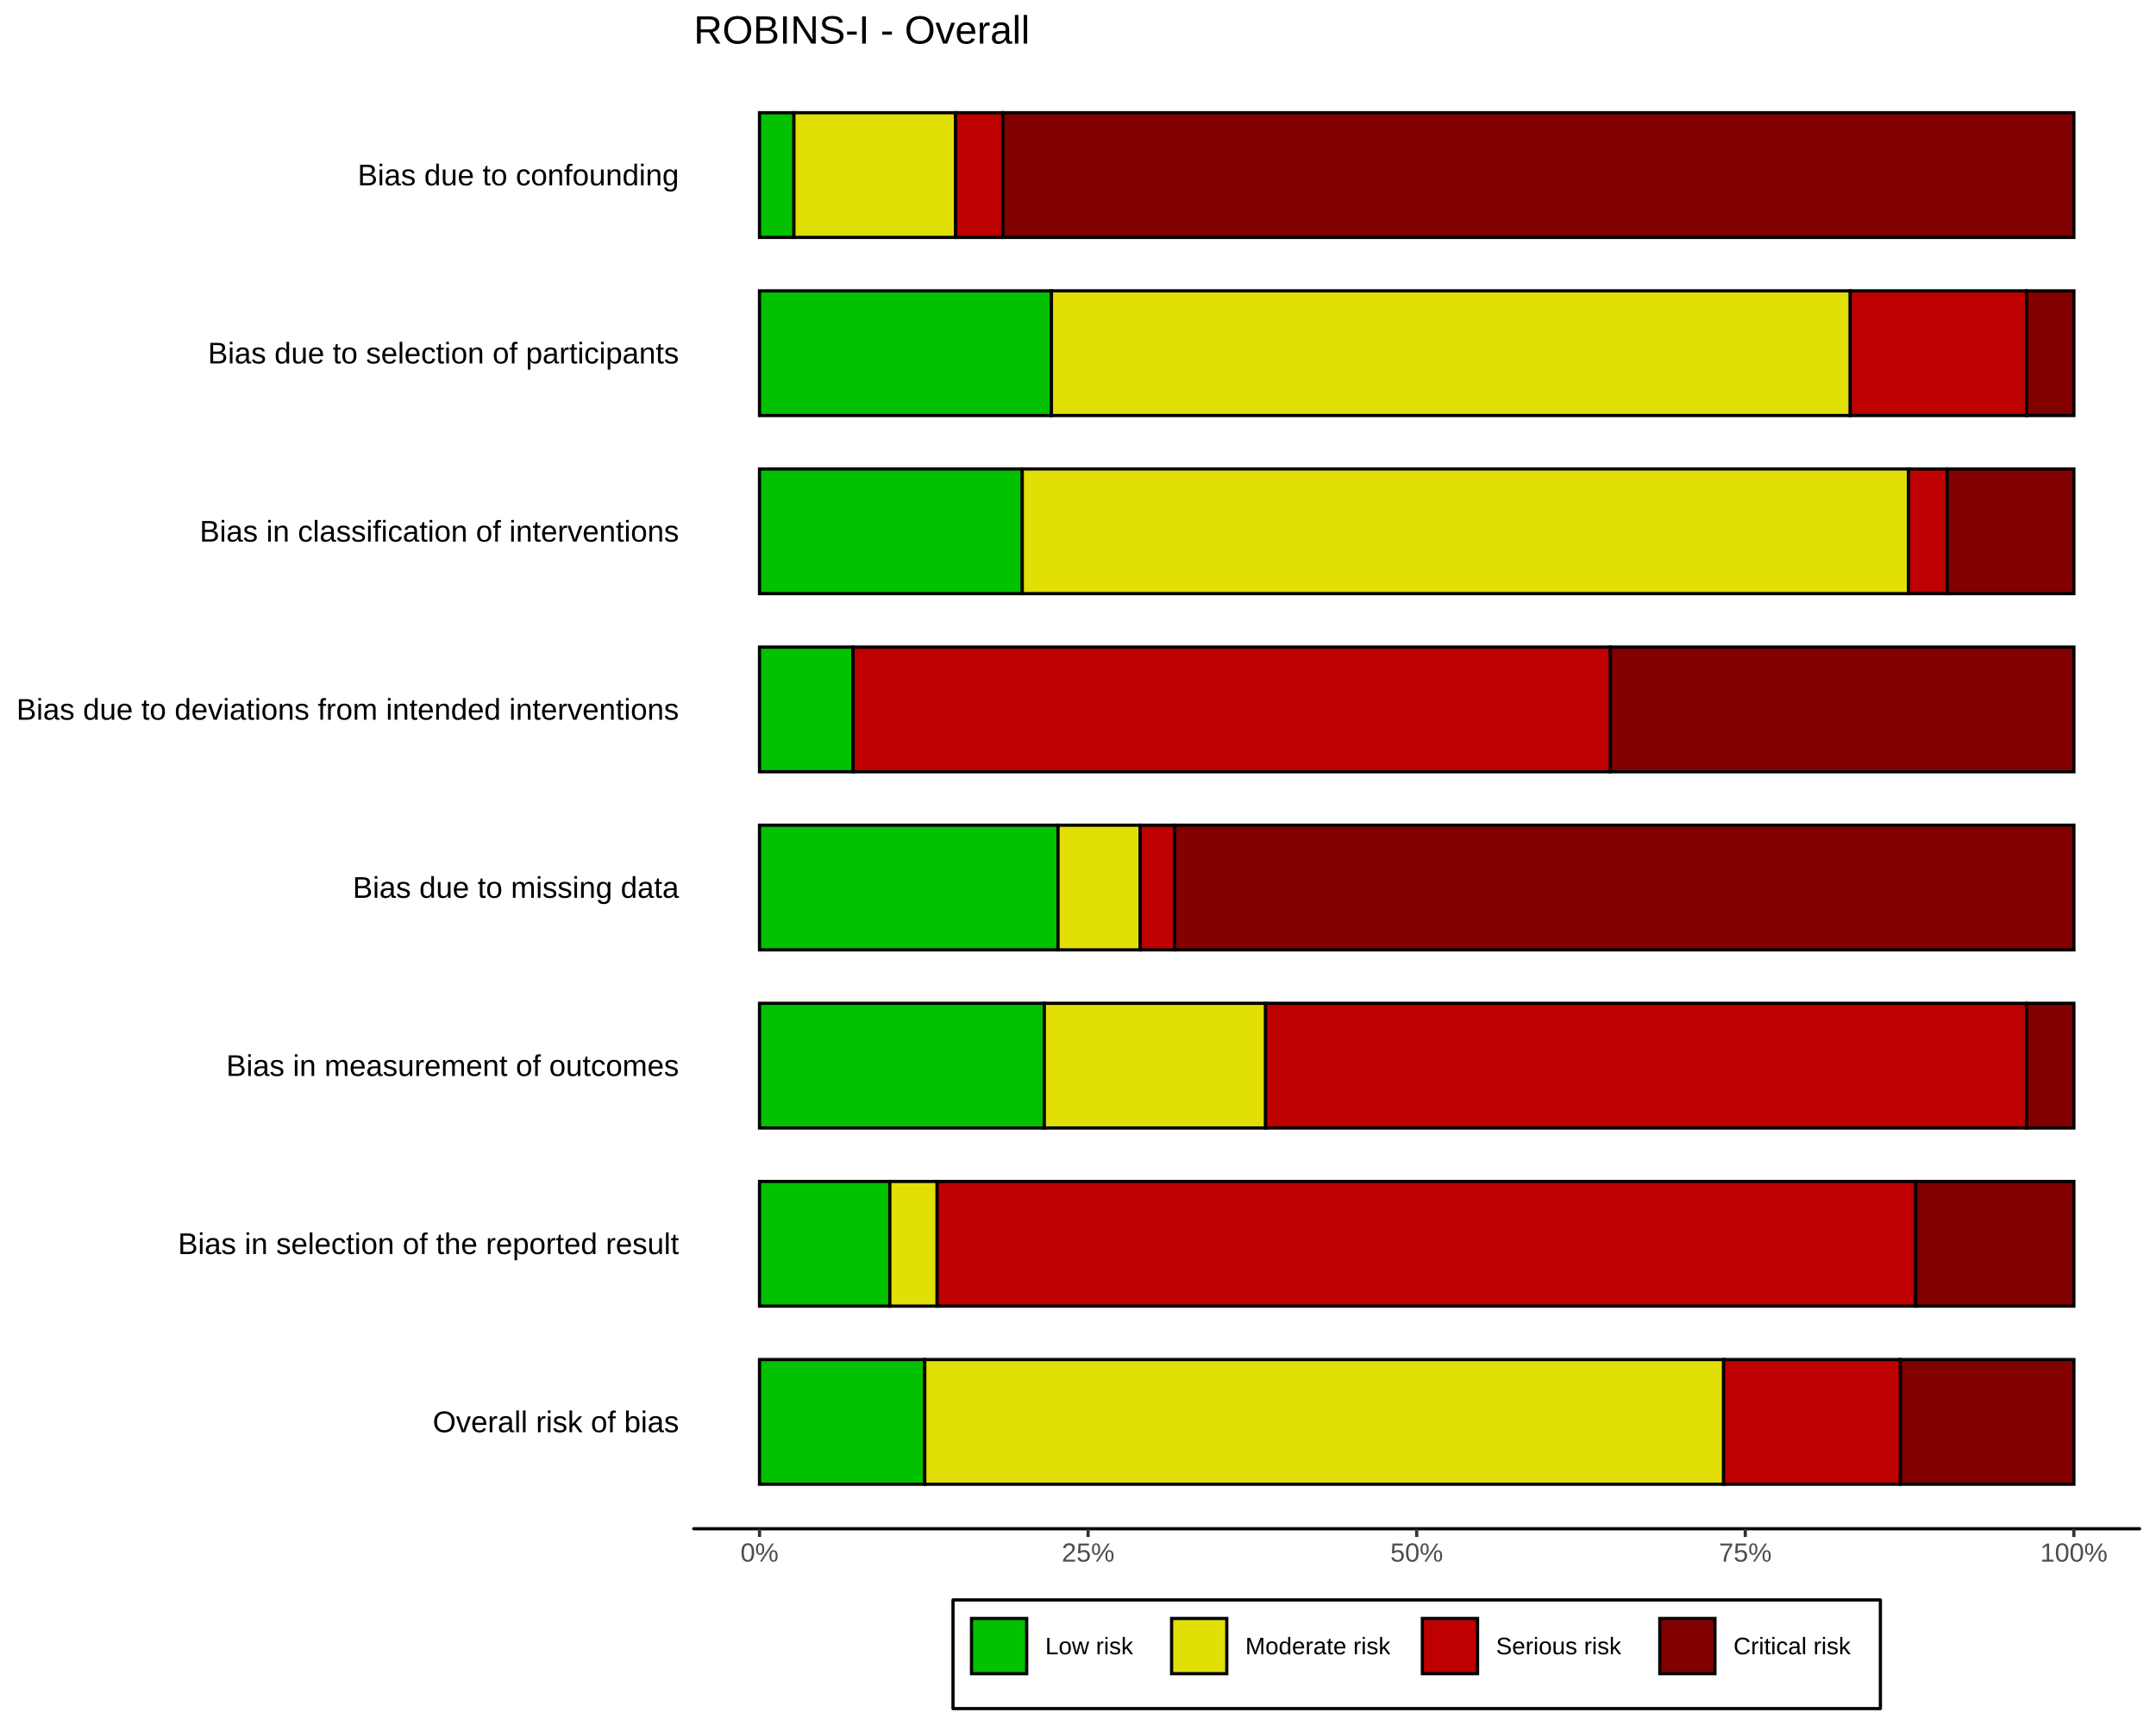
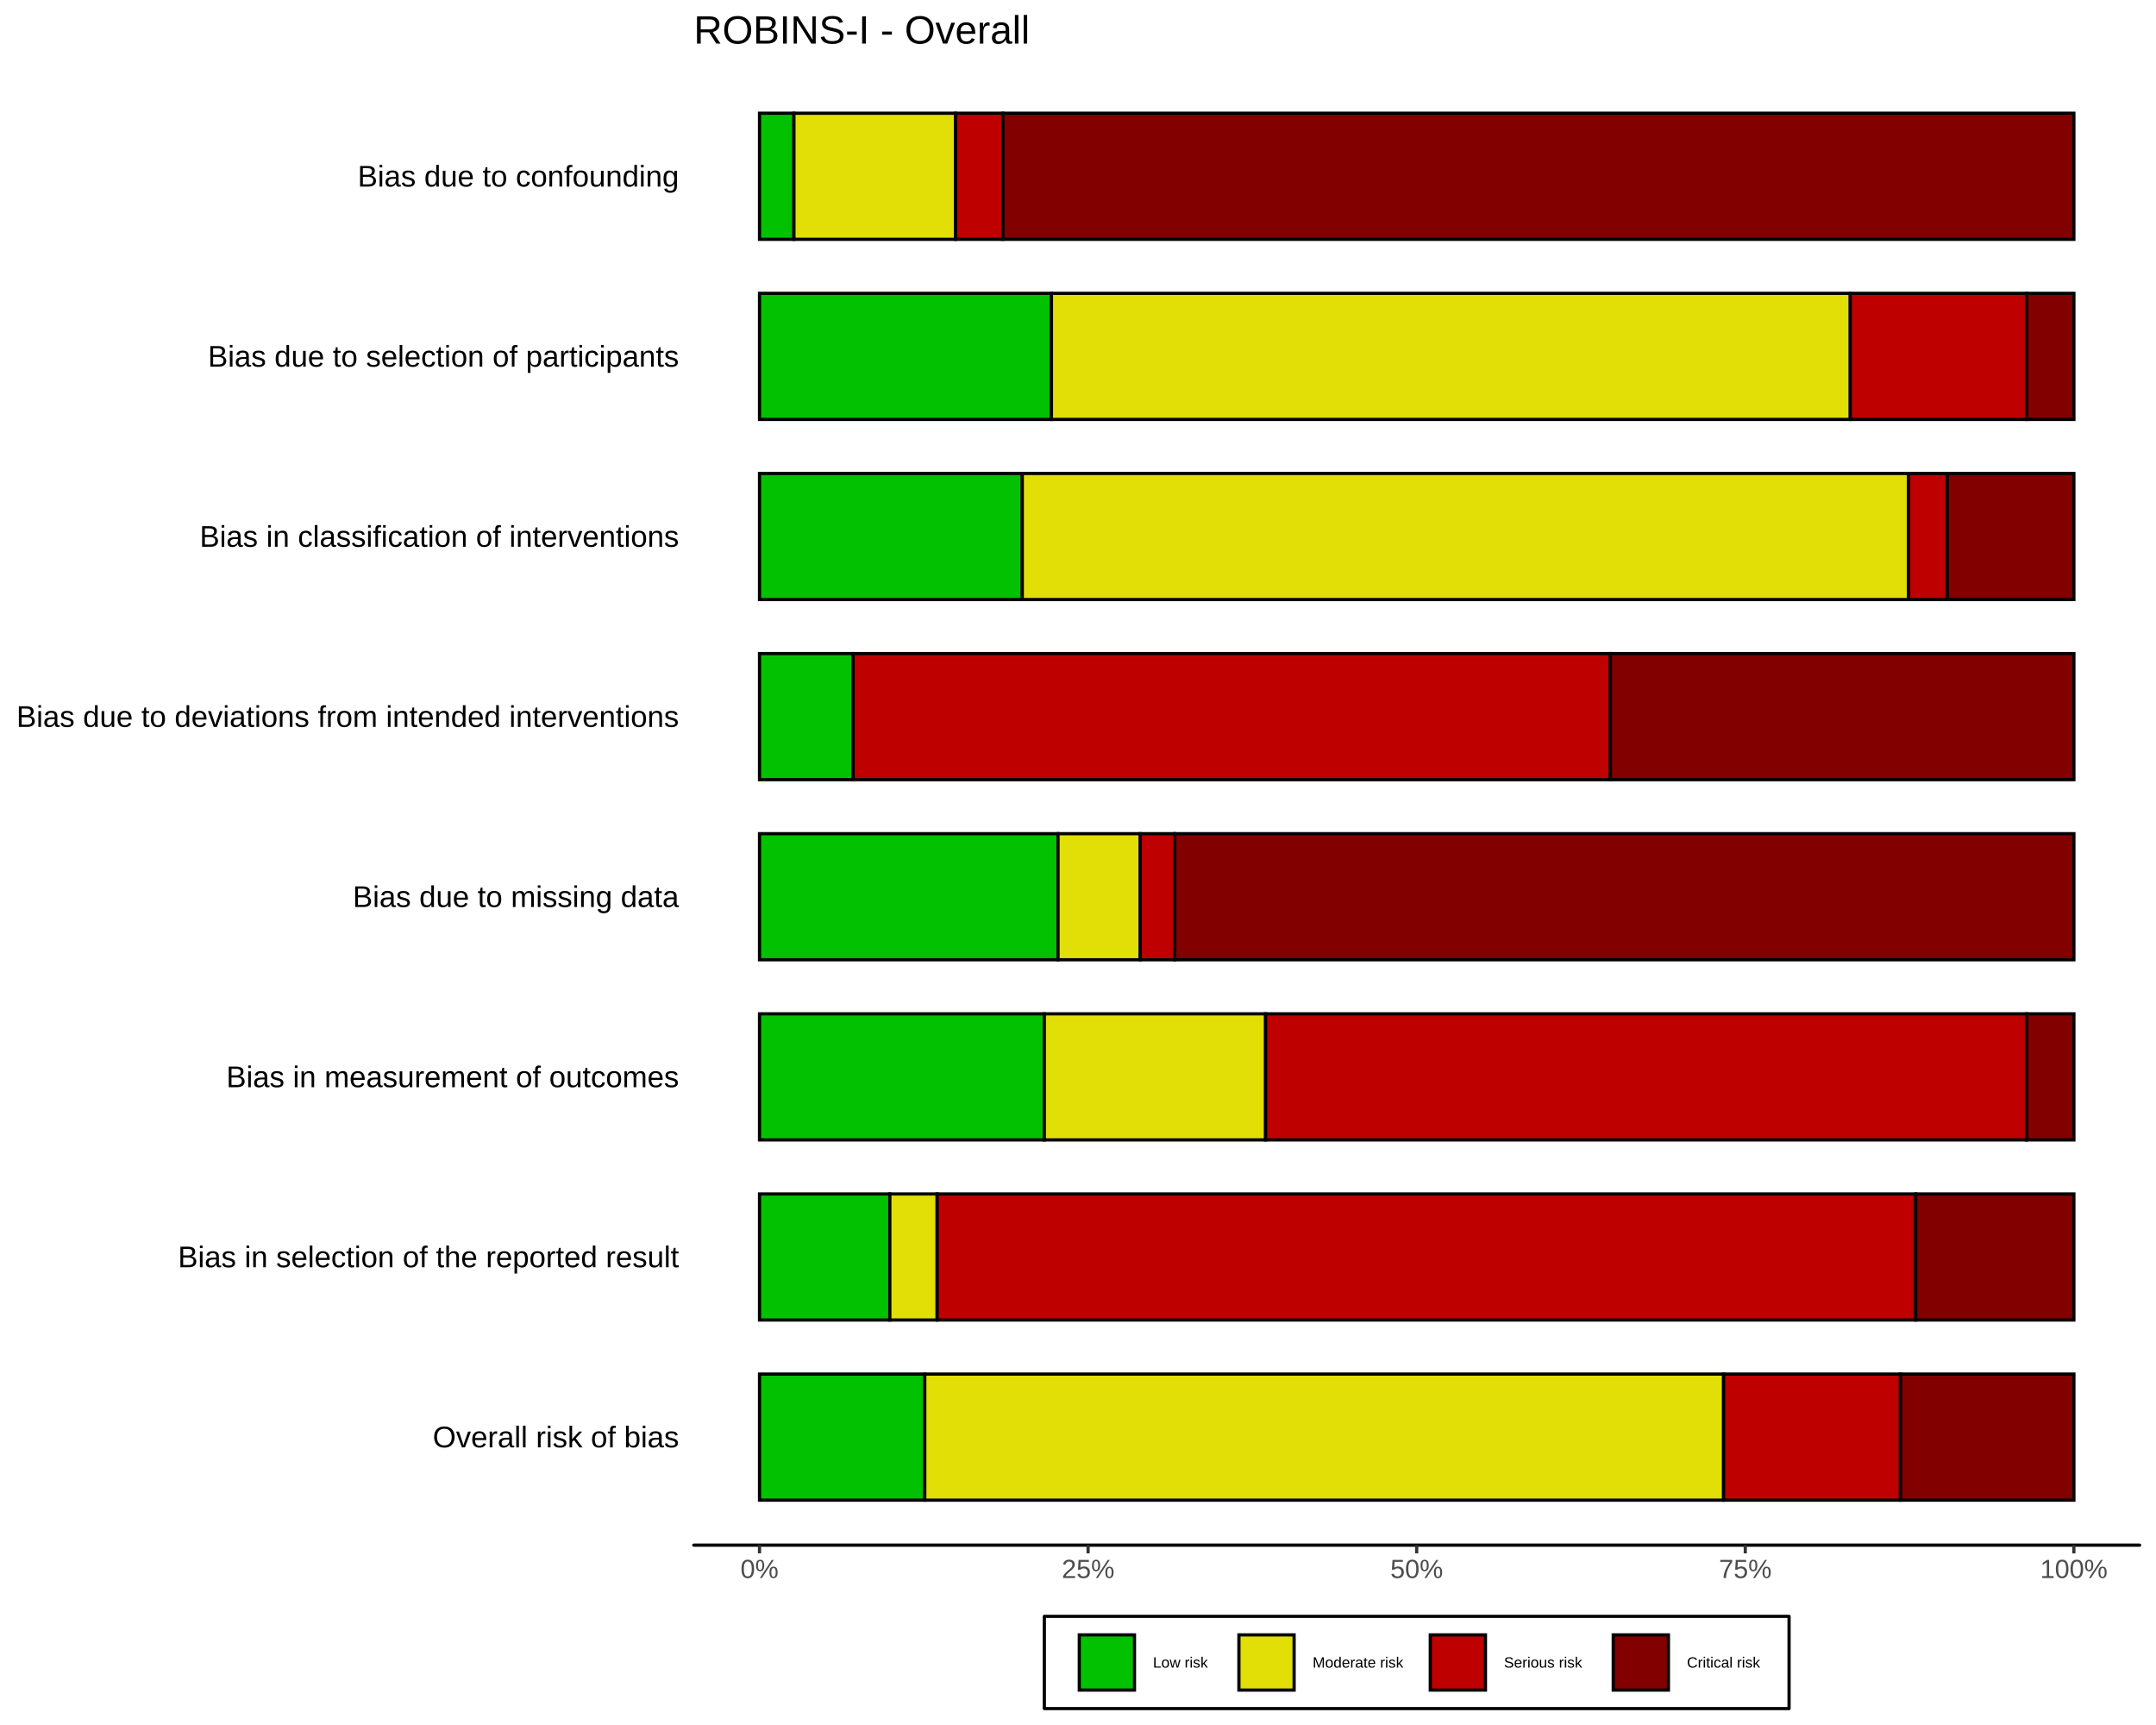
<svg xmlns="http://www.w3.org/2000/svg" viewBox="0 0 720.00 576.00">
  <defs>
    <style type="text/css">
    line, polyline, polygon, path, rect, circle {
      fill: none;
      stroke: #000000;
      stroke-linecap: round;
      stroke-linejoin: round;
      stroke-miterlimit: 10.00;
    }
  </style>
  </defs>
  <rect width="100%" height="100%" style="stroke: none; fill: #FFFFFF;" />
  <rect x="0.00" y="0.00" width="720.00" height="576.00" style="stroke-width: 1.07; stroke: #FFFFFF; fill: #FFFFFF;" />
  <defs>
-     <clipPath id="cpMjMxLjY5fDcxNC41Mnw1MTAuNDd8MjIuNzc=">
-       <rect x="231.69" y="22.77" width="482.83" height="487.70" />
+     <clipPath id="cpMjMxLjY5fDcxNC41Mnw1MTUuOTV8MjIuNzc=">
+       <rect x="231.69" y="22.77" width="482.83" height="493.18" />
    </clipPath>
  </defs>
-   <rect x="253.64" y="453.97" width="55.19" height="41.63" style="stroke-width: 1.07; stroke-linecap: square; stroke-linejoin: miter; fill: #02C100;" clip-path="url(#cpMjMxLjY5fDcxNC41Mnw1MTAuNDd8MjIuNzc=)" />
-   <rect x="308.83" y="453.97" width="266.77" height="41.63" style="stroke-width: 1.07; stroke-linecap: square; stroke-linejoin: miter; fill: #E2DF07;" clip-path="url(#cpMjMxLjY5fDcxNC41Mnw1MTAuNDd8MjIuNzc=)" />
-   <rect x="575.60" y="453.97" width="59.05" height="41.63" style="stroke-width: 1.07; stroke-linecap: square; stroke-linejoin: miter; fill: #BF0000;" clip-path="url(#cpMjMxLjY5fDcxNC41Mnw1MTAuNDd8MjIuNzc=)" />
-   <rect x="634.66" y="453.97" width="57.92" height="41.63" style="stroke-width: 1.07; stroke-linecap: square; stroke-linejoin: miter; fill: #820000;" clip-path="url(#cpMjMxLjY5fDcxNC41Mnw1MTAuNDd8MjIuNzc=)" />
-   <rect x="253.64" y="394.50" width="43.53" height="41.63" style="stroke-width: 1.07; stroke-linecap: square; stroke-linejoin: miter; fill: #02C100;" clip-path="url(#cpMjMxLjY5fDcxNC41Mnw1MTAuNDd8MjIuNzc=)" />
-   <rect x="297.16" y="394.50" width="15.80" height="41.63" style="stroke-width: 1.07; stroke-linecap: square; stroke-linejoin: miter; fill: #E2DF07;" clip-path="url(#cpMjMxLjY5fDcxNC41Mnw1MTAuNDd8MjIuNzc=)" />
-   <rect x="312.96" y="394.50" width="326.80" height="41.63" style="stroke-width: 1.07; stroke-linecap: square; stroke-linejoin: miter; fill: #BF0000;" clip-path="url(#cpMjMxLjY5fDcxNC41Mnw1MTAuNDd8MjIuNzc=)" />
-   <rect x="639.76" y="394.50" width="52.81" height="41.63" style="stroke-width: 1.07; stroke-linecap: square; stroke-linejoin: miter; fill: #820000;" clip-path="url(#cpMjMxLjY5fDcxNC41Mnw1MTAuNDd8MjIuNzc=)" />
-   <rect x="253.64" y="335.02" width="95.11" height="41.63" style="stroke-width: 1.07; stroke-linecap: square; stroke-linejoin: miter; fill: #02C100;" clip-path="url(#cpMjMxLjY5fDcxNC41Mnw1MTAuNDd8MjIuNzc=)" />
-   <rect x="348.75" y="335.02" width="73.89" height="41.63" style="stroke-width: 1.07; stroke-linecap: square; stroke-linejoin: miter; fill: #E2DF07;" clip-path="url(#cpMjMxLjY5fDcxNC41Mnw1MTAuNDd8MjIuNzc=)" />
-   <rect x="422.65" y="335.02" width="254.13" height="41.63" style="stroke-width: 1.07; stroke-linecap: square; stroke-linejoin: miter; fill: #BF0000;" clip-path="url(#cpMjMxLjY5fDcxNC41Mnw1MTAuNDd8MjIuNzc=)" />
-   <rect x="676.78" y="335.02" width="15.80" height="41.63" style="stroke-width: 1.07; stroke-linecap: square; stroke-linejoin: miter; fill: #820000;" clip-path="url(#cpMjMxLjY5fDcxNC41Mnw1MTAuNDd8MjIuNzc=)" />
-   <rect x="253.64" y="275.54" width="99.69" height="41.63" style="stroke-width: 1.07; stroke-linecap: square; stroke-linejoin: miter; fill: #02C100;" clip-path="url(#cpMjMxLjY5fDcxNC41Mnw1MTAuNDd8MjIuNzc=)" />
-   <rect x="353.33" y="275.54" width="27.46" height="41.63" style="stroke-width: 1.07; stroke-linecap: square; stroke-linejoin: miter; fill: #E2DF07;" clip-path="url(#cpMjMxLjY5fDcxNC41Mnw1MTAuNDd8MjIuNzc=)" />
-   <rect x="380.79" y="275.54" width="11.49" height="41.63" style="stroke-width: 1.07; stroke-linecap: square; stroke-linejoin: miter; fill: #BF0000;" clip-path="url(#cpMjMxLjY5fDcxNC41Mnw1MTAuNDd8MjIuNzc=)" />
-   <rect x="392.28" y="275.54" width="300.30" height="41.63" style="stroke-width: 1.07; stroke-linecap: square; stroke-linejoin: miter; fill: #820000;" clip-path="url(#cpMjMxLjY5fDcxNC41Mnw1MTAuNDd8MjIuNzc=)" />
-   <rect x="253.64" y="216.07" width="31.24" height="41.63" style="stroke-width: 1.07; stroke-linecap: square; stroke-linejoin: miter; fill: #02C100;" clip-path="url(#cpMjMxLjY5fDcxNC41Mnw1MTAuNDd8MjIuNzc=)" />
-   <rect x="284.88" y="216.07" width="252.91" height="41.63" style="stroke-width: 1.07; stroke-linecap: square; stroke-linejoin: miter; fill: #BF0000;" clip-path="url(#cpMjMxLjY5fDcxNC41Mnw1MTAuNDd8MjIuNzc=)" />
-   <rect x="537.79" y="216.07" width="154.79" height="41.63" style="stroke-width: 1.07; stroke-linecap: square; stroke-linejoin: miter; fill: #820000;" clip-path="url(#cpMjMxLjY5fDcxNC41Mnw1MTAuNDd8MjIuNzc=)" />
-   <rect x="253.64" y="156.59" width="87.75" height="41.63" style="stroke-width: 1.07; stroke-linecap: square; stroke-linejoin: miter; fill: #02C100;" clip-path="url(#cpMjMxLjY5fDcxNC41Mnw1MTAuNDd8MjIuNzc=)" />
-   <rect x="341.39" y="156.59" width="295.99" height="41.63" style="stroke-width: 1.07; stroke-linecap: square; stroke-linejoin: miter; fill: #E2DF07;" clip-path="url(#cpMjMxLjY5fDcxNC41Mnw1MTAuNDd8MjIuNzc=)" />
-   <rect x="637.38" y="156.59" width="12.89" height="41.63" style="stroke-width: 1.07; stroke-linecap: square; stroke-linejoin: miter; fill: #BF0000;" clip-path="url(#cpMjMxLjY5fDcxNC41Mnw1MTAuNDd8MjIuNzc=)" />
-   <rect x="650.27" y="156.59" width="42.30" height="41.63" style="stroke-width: 1.07; stroke-linecap: square; stroke-linejoin: miter; fill: #820000;" clip-path="url(#cpMjMxLjY5fDcxNC41Mnw1MTAuNDd8MjIuNzc=)" />
-   <rect x="253.64" y="97.12" width="97.50" height="41.63" style="stroke-width: 1.07; stroke-linecap: square; stroke-linejoin: miter; fill: #02C100;" clip-path="url(#cpMjMxLjY5fDcxNC41Mnw1MTAuNDd8MjIuNzc=)" />
-   <rect x="351.13" y="97.12" width="266.77" height="41.63" style="stroke-width: 1.07; stroke-linecap: square; stroke-linejoin: miter; fill: #E2DF07;" clip-path="url(#cpMjMxLjY5fDcxNC41Mnw1MTAuNDd8MjIuNzc=)" />
-   <rect x="617.90" y="97.12" width="58.87" height="41.63" style="stroke-width: 1.07; stroke-linecap: square; stroke-linejoin: miter; fill: #BF0000;" clip-path="url(#cpMjMxLjY5fDcxNC41Mnw1MTAuNDd8MjIuNzc=)" />
-   <rect x="676.78" y="97.12" width="15.80" height="41.63" style="stroke-width: 1.07; stroke-linecap: square; stroke-linejoin: miter; fill: #820000;" clip-path="url(#cpMjMxLjY5fDcxNC41Mnw1MTAuNDd8MjIuNzc=)" />
-   <rect x="253.64" y="37.64" width="11.49" height="41.63" style="stroke-width: 1.07; stroke-linecap: square; stroke-linejoin: miter; fill: #02C100;" clip-path="url(#cpMjMxLjY5fDcxNC41Mnw1MTAuNDd8MjIuNzc=)" />
-   <rect x="265.13" y="37.64" width="53.97" height="41.63" style="stroke-width: 1.07; stroke-linecap: square; stroke-linejoin: miter; fill: #E2DF07;" clip-path="url(#cpMjMxLjY5fDcxNC41Mnw1MTAuNDd8MjIuNzc=)" />
-   <rect x="319.10" y="37.64" width="15.80" height="41.63" style="stroke-width: 1.07; stroke-linecap: square; stroke-linejoin: miter; fill: #BF0000;" clip-path="url(#cpMjMxLjY5fDcxNC41Mnw1MTAuNDd8MjIuNzc=)" />
-   <rect x="334.89" y="37.64" width="357.68" height="41.63" style="stroke-width: 1.07; stroke-linecap: square; stroke-linejoin: miter; fill: #820000;" clip-path="url(#cpMjMxLjY5fDcxNC41Mnw1MTAuNDd8MjIuNzc=)" />
+   <rect x="253.64" y="458.82" width="55.19" height="42.10" style="stroke-width: 1.07; stroke-linecap: square; stroke-linejoin: miter; fill: #02C100;" clip-path="url(#cpMjMxLjY5fDcxNC41Mnw1MTUuOTV8MjIuNzc=)" />
+   <rect x="308.83" y="458.82" width="266.77" height="42.10" style="stroke-width: 1.07; stroke-linecap: square; stroke-linejoin: miter; fill: #E2DF07;" clip-path="url(#cpMjMxLjY5fDcxNC41Mnw1MTUuOTV8MjIuNzc=)" />
+   <rect x="575.60" y="458.82" width="59.05" height="42.10" style="stroke-width: 1.07; stroke-linecap: square; stroke-linejoin: miter; fill: #BF0000;" clip-path="url(#cpMjMxLjY5fDcxNC41Mnw1MTUuOTV8MjIuNzc=)" />
+   <rect x="634.66" y="458.82" width="57.92" height="42.10" style="stroke-width: 1.07; stroke-linecap: square; stroke-linejoin: miter; fill: #820000;" clip-path="url(#cpMjMxLjY5fDcxNC41Mnw1MTUuOTV8MjIuNzc=)" />
+   <rect x="253.64" y="398.67" width="43.53" height="42.10" style="stroke-width: 1.07; stroke-linecap: square; stroke-linejoin: miter; fill: #02C100;" clip-path="url(#cpMjMxLjY5fDcxNC41Mnw1MTUuOTV8MjIuNzc=)" />
+   <rect x="297.16" y="398.67" width="15.80" height="42.10" style="stroke-width: 1.07; stroke-linecap: square; stroke-linejoin: miter; fill: #E2DF07;" clip-path="url(#cpMjMxLjY5fDcxNC41Mnw1MTUuOTV8MjIuNzc=)" />
+   <rect x="312.96" y="398.67" width="326.80" height="42.10" style="stroke-width: 1.07; stroke-linecap: square; stroke-linejoin: miter; fill: #BF0000;" clip-path="url(#cpMjMxLjY5fDcxNC41Mnw1MTUuOTV8MjIuNzc=)" />
+   <rect x="639.76" y="398.67" width="52.81" height="42.10" style="stroke-width: 1.07; stroke-linecap: square; stroke-linejoin: miter; fill: #820000;" clip-path="url(#cpMjMxLjY5fDcxNC41Mnw1MTUuOTV8MjIuNzc=)" />
+   <rect x="253.64" y="338.53" width="95.11" height="42.10" style="stroke-width: 1.07; stroke-linecap: square; stroke-linejoin: miter; fill: #02C100;" clip-path="url(#cpMjMxLjY5fDcxNC41Mnw1MTUuOTV8MjIuNzc=)" />
+   <rect x="348.75" y="338.53" width="73.89" height="42.10" style="stroke-width: 1.07; stroke-linecap: square; stroke-linejoin: miter; fill: #E2DF07;" clip-path="url(#cpMjMxLjY5fDcxNC41Mnw1MTUuOTV8MjIuNzc=)" />
+   <rect x="422.65" y="338.53" width="254.13" height="42.10" style="stroke-width: 1.07; stroke-linecap: square; stroke-linejoin: miter; fill: #BF0000;" clip-path="url(#cpMjMxLjY5fDcxNC41Mnw1MTUuOTV8MjIuNzc=)" />
+   <rect x="676.78" y="338.53" width="15.80" height="42.10" style="stroke-width: 1.07; stroke-linecap: square; stroke-linejoin: miter; fill: #820000;" clip-path="url(#cpMjMxLjY5fDcxNC41Mnw1MTUuOTV8MjIuNzc=)" />
+   <rect x="253.64" y="278.38" width="99.69" height="42.10" style="stroke-width: 1.07; stroke-linecap: square; stroke-linejoin: miter; fill: #02C100;" clip-path="url(#cpMjMxLjY5fDcxNC41Mnw1MTUuOTV8MjIuNzc=)" />
+   <rect x="353.33" y="278.38" width="27.46" height="42.10" style="stroke-width: 1.07; stroke-linecap: square; stroke-linejoin: miter; fill: #E2DF07;" clip-path="url(#cpMjMxLjY5fDcxNC41Mnw1MTUuOTV8MjIuNzc=)" />
+   <rect x="380.79" y="278.38" width="11.49" height="42.10" style="stroke-width: 1.07; stroke-linecap: square; stroke-linejoin: miter; fill: #BF0000;" clip-path="url(#cpMjMxLjY5fDcxNC41Mnw1MTUuOTV8MjIuNzc=)" />
+   <rect x="392.28" y="278.38" width="300.30" height="42.10" style="stroke-width: 1.07; stroke-linecap: square; stroke-linejoin: miter; fill: #820000;" clip-path="url(#cpMjMxLjY5fDcxNC41Mnw1MTUuOTV8MjIuNzc=)" />
+   <rect x="253.64" y="218.24" width="31.24" height="42.10" style="stroke-width: 1.07; stroke-linecap: square; stroke-linejoin: miter; fill: #02C100;" clip-path="url(#cpMjMxLjY5fDcxNC41Mnw1MTUuOTV8MjIuNzc=)" />
+   <rect x="284.88" y="218.24" width="252.91" height="42.10" style="stroke-width: 1.07; stroke-linecap: square; stroke-linejoin: miter; fill: #BF0000;" clip-path="url(#cpMjMxLjY5fDcxNC41Mnw1MTUuOTV8MjIuNzc=)" />
+   <rect x="537.79" y="218.24" width="154.79" height="42.10" style="stroke-width: 1.07; stroke-linecap: square; stroke-linejoin: miter; fill: #820000;" clip-path="url(#cpMjMxLjY5fDcxNC41Mnw1MTUuOTV8MjIuNzc=)" />
+   <rect x="253.64" y="158.10" width="87.75" height="42.10" style="stroke-width: 1.07; stroke-linecap: square; stroke-linejoin: miter; fill: #02C100;" clip-path="url(#cpMjMxLjY5fDcxNC41Mnw1MTUuOTV8MjIuNzc=)" />
+   <rect x="341.39" y="158.10" width="295.99" height="42.10" style="stroke-width: 1.07; stroke-linecap: square; stroke-linejoin: miter; fill: #E2DF07;" clip-path="url(#cpMjMxLjY5fDcxNC41Mnw1MTUuOTV8MjIuNzc=)" />
+   <rect x="637.38" y="158.10" width="12.89" height="42.10" style="stroke-width: 1.07; stroke-linecap: square; stroke-linejoin: miter; fill: #BF0000;" clip-path="url(#cpMjMxLjY5fDcxNC41Mnw1MTUuOTV8MjIuNzc=)" />
+   <rect x="650.27" y="158.10" width="42.30" height="42.10" style="stroke-width: 1.07; stroke-linecap: square; stroke-linejoin: miter; fill: #820000;" clip-path="url(#cpMjMxLjY5fDcxNC41Mnw1MTUuOTV8MjIuNzc=)" />
+   <rect x="253.64" y="97.95" width="97.50" height="42.10" style="stroke-width: 1.07; stroke-linecap: square; stroke-linejoin: miter; fill: #02C100;" clip-path="url(#cpMjMxLjY5fDcxNC41Mnw1MTUuOTV8MjIuNzc=)" />
+   <rect x="351.13" y="97.95" width="266.77" height="42.10" style="stroke-width: 1.07; stroke-linecap: square; stroke-linejoin: miter; fill: #E2DF07;" clip-path="url(#cpMjMxLjY5fDcxNC41Mnw1MTUuOTV8MjIuNzc=)" />
+   <rect x="617.90" y="97.95" width="58.87" height="42.10" style="stroke-width: 1.07; stroke-linecap: square; stroke-linejoin: miter; fill: #BF0000;" clip-path="url(#cpMjMxLjY5fDcxNC41Mnw1MTUuOTV8MjIuNzc=)" />
+   <rect x="676.78" y="97.95" width="15.80" height="42.10" style="stroke-width: 1.07; stroke-linecap: square; stroke-linejoin: miter; fill: #820000;" clip-path="url(#cpMjMxLjY5fDcxNC41Mnw1MTUuOTV8MjIuNzc=)" />
+   <rect x="253.64" y="37.81" width="11.49" height="42.10" style="stroke-width: 1.07; stroke-linecap: square; stroke-linejoin: miter; fill: #02C100;" clip-path="url(#cpMjMxLjY5fDcxNC41Mnw1MTUuOTV8MjIuNzc=)" />
+   <rect x="265.13" y="37.81" width="53.97" height="42.10" style="stroke-width: 1.07; stroke-linecap: square; stroke-linejoin: miter; fill: #E2DF07;" clip-path="url(#cpMjMxLjY5fDcxNC41Mnw1MTUuOTV8MjIuNzc=)" />
+   <rect x="319.10" y="37.81" width="15.80" height="42.10" style="stroke-width: 1.07; stroke-linecap: square; stroke-linejoin: miter; fill: #BF0000;" clip-path="url(#cpMjMxLjY5fDcxNC41Mnw1MTUuOTV8MjIuNzc=)" />
+   <rect x="334.89" y="37.81" width="357.68" height="42.10" style="stroke-width: 1.07; stroke-linecap: square; stroke-linejoin: miter; fill: #820000;" clip-path="url(#cpMjMxLjY5fDcxNC41Mnw1MTUuOTV8MjIuNzc=)" />
  <defs>
    <clipPath id="cpMC4wMHw3MjAuMDB8NTc2LjAwfDAuMDA=">
      <rect x="0.00" y="0.00" width="720.00" height="576.00" />
    </clipPath>
  </defs>
  <g clip-path="url(#cpMC4wMHw3MjAuMDB8NTc2LjAwfDAuMDA=)">
-     <text x="144.51" y="478.23" style="font-size: 10.00px; font-family: Liberation Sans;" textLength="82.25px" lengthAdjust="spacingAndGlyphs">Overall risk of bias</text>
+     <text x="144.51" y="483.30" style="font-size: 10.00px; font-family: Liberation Sans;" textLength="82.25px" lengthAdjust="spacingAndGlyphs">Overall risk of bias</text>
  </g>
  <g clip-path="url(#cpMC4wMHw3MjAuMDB8NTc2LjAwfDAuMDA=)">
-     <text x="59.42" y="418.75" style="font-size: 10.00px; font-family: Liberation Sans;" textLength="167.34px" lengthAdjust="spacingAndGlyphs">Bias in selection of the reported result</text>
+     <text x="59.42" y="423.16" style="font-size: 10.00px; font-family: Liberation Sans;" textLength="167.34px" lengthAdjust="spacingAndGlyphs">Bias in selection of the reported result</text>
  </g>
  <g clip-path="url(#cpMC4wMHw3MjAuMDB8NTc2LjAwfDAuMDA=)">
-     <text x="75.56" y="359.27" style="font-size: 10.00px; font-family: Liberation Sans;" textLength="151.20px" lengthAdjust="spacingAndGlyphs">Bias in measurement of outcomes</text>
+     <text x="75.56" y="363.02" style="font-size: 10.00px; font-family: Liberation Sans;" textLength="151.20px" lengthAdjust="spacingAndGlyphs">Bias in measurement of outcomes</text>
  </g>
  <g clip-path="url(#cpMC4wMHw3MjAuMDB8NTc2LjAwfDAuMDA=)">
-     <text x="117.79" y="299.80" style="font-size: 10.00px; font-family: Liberation Sans;" textLength="108.97px" lengthAdjust="spacingAndGlyphs">Bias due to missing data</text>
+     <text x="117.79" y="302.87" style="font-size: 10.00px; font-family: Liberation Sans;" textLength="108.97px" lengthAdjust="spacingAndGlyphs">Bias due to missing data</text>
  </g>
  <g clip-path="url(#cpMC4wMHw3MjAuMDB8NTc2LjAwfDAuMDA=)">
-     <text x="5.48" y="240.32" style="font-size: 10.00px; font-family: Liberation Sans;" textLength="221.28px" lengthAdjust="spacingAndGlyphs">Bias due to deviations from intended interventions</text>
+     <text x="5.48" y="242.73" style="font-size: 10.00px; font-family: Liberation Sans;" textLength="221.28px" lengthAdjust="spacingAndGlyphs">Bias due to deviations from intended interventions</text>
  </g>
  <g clip-path="url(#cpMC4wMHw3MjAuMDB8NTc2LjAwfDAuMDA=)">
-     <text x="66.67" y="180.85" style="font-size: 10.00px; font-family: Liberation Sans;" textLength="160.09px" lengthAdjust="spacingAndGlyphs">Bias in classification of interventions</text>
+     <text x="66.67" y="182.58" style="font-size: 10.00px; font-family: Liberation Sans;" textLength="160.09px" lengthAdjust="spacingAndGlyphs">Bias in classification of interventions</text>
  </g>
  <g clip-path="url(#cpMC4wMHw3MjAuMDB8NTc2LjAwfDAuMDA=)">
-     <text x="69.42" y="121.37" style="font-size: 10.00px; font-family: Liberation Sans;" textLength="157.34px" lengthAdjust="spacingAndGlyphs">Bias due to selection of participants</text>
+     <text x="69.42" y="122.44" style="font-size: 10.00px; font-family: Liberation Sans;" textLength="157.34px" lengthAdjust="spacingAndGlyphs">Bias due to selection of participants</text>
  </g>
  <g clip-path="url(#cpMC4wMHw3MjAuMDB8NTc2LjAwfDAuMDA=)">
-     <text x="119.43" y="61.89" style="font-size: 10.00px; font-family: Liberation Sans;" textLength="107.33px" lengthAdjust="spacingAndGlyphs">Bias due to confounding</text>
+     <text x="119.43" y="62.30" style="font-size: 10.00px; font-family: Liberation Sans;" textLength="107.33px" lengthAdjust="spacingAndGlyphs">Bias due to confounding</text>
  </g>
-   <polyline points="231.69,510.47 714.52,510.47 " style="stroke-width: 1.07;" clip-path="url(#cpMC4wMHw3MjAuMDB8NTc2LjAwfDAuMDA=)" />
-   <polyline points="253.64,513.21 253.64,510.47 " style="stroke-width: 1.07; stroke: #333333; stroke-linecap: butt;" clip-path="url(#cpMC4wMHw3MjAuMDB8NTc2LjAwfDAuMDA=)" />
-   <polyline points="363.37,513.21 363.37,510.47 " style="stroke-width: 1.07; stroke: #333333; stroke-linecap: butt;" clip-path="url(#cpMC4wMHw3MjAuMDB8NTc2LjAwfDAuMDA=)" />
-   <polyline points="473.11,513.21 473.11,510.47 " style="stroke-width: 1.07; stroke: #333333; stroke-linecap: butt;" clip-path="url(#cpMC4wMHw3MjAuMDB8NTc2LjAwfDAuMDA=)" />
-   <polyline points="582.84,513.21 582.84,510.47 " style="stroke-width: 1.07; stroke: #333333; stroke-linecap: butt;" clip-path="url(#cpMC4wMHw3MjAuMDB8NTc2LjAwfDAuMDA=)" />
-   <polyline points="692.57,513.21 692.57,510.47 " style="stroke-width: 1.07; stroke: #333333; stroke-linecap: butt;" clip-path="url(#cpMC4wMHw3MjAuMDB8NTc2LjAwfDAuMDA=)" />
+   <polyline points="231.69,515.95 714.52,515.95 " style="stroke-width: 1.07;" clip-path="url(#cpMC4wMHw3MjAuMDB8NTc2LjAwfDAuMDA=)" />
+   <polyline points="253.64,518.69 253.64,515.95 " style="stroke-width: 1.07; stroke: #333333; stroke-linecap: butt;" clip-path="url(#cpMC4wMHw3MjAuMDB8NTc2LjAwfDAuMDA=)" />
+   <polyline points="363.37,518.69 363.37,515.95 " style="stroke-width: 1.07; stroke: #333333; stroke-linecap: butt;" clip-path="url(#cpMC4wMHw3MjAuMDB8NTc2LjAwfDAuMDA=)" />
+   <polyline points="473.11,518.69 473.11,515.95 " style="stroke-width: 1.07; stroke: #333333; stroke-linecap: butt;" clip-path="url(#cpMC4wMHw3MjAuMDB8NTc2LjAwfDAuMDA=)" />
+   <polyline points="582.84,518.69 582.84,515.95 " style="stroke-width: 1.07; stroke: #333333; stroke-linecap: butt;" clip-path="url(#cpMC4wMHw3MjAuMDB8NTc2LjAwfDAuMDA=)" />
+   <polyline points="692.57,518.69 692.57,515.95 " style="stroke-width: 1.07; stroke: #333333; stroke-linecap: butt;" clip-path="url(#cpMC4wMHw3MjAuMDB8NTc2LjAwfDAuMDA=)" />
  <g clip-path="url(#cpMC4wMHw3MjAuMDB8NTc2LjAwfDAuMDA=)">
-     <text x="247.28" y="521.45" style="font-size: 8.80px; fill: #4D4D4D; font-family: Liberation Sans;" textLength="12.72px" lengthAdjust="spacingAndGlyphs">0%</text>
+     <text x="247.28" y="526.93" style="font-size: 8.80px; fill: #4D4D4D; font-family: Liberation Sans;" textLength="12.72px" lengthAdjust="spacingAndGlyphs">0%</text>
  </g>
  <g clip-path="url(#cpMC4wMHw3MjAuMDB8NTc2LjAwfDAuMDA=)">
-     <text x="354.57" y="521.45" style="font-size: 8.80px; fill: #4D4D4D; font-family: Liberation Sans;" textLength="17.61px" lengthAdjust="spacingAndGlyphs">25%</text>
+     <text x="354.57" y="526.93" style="font-size: 8.80px; fill: #4D4D4D; font-family: Liberation Sans;" textLength="17.61px" lengthAdjust="spacingAndGlyphs">25%</text>
  </g>
  <g clip-path="url(#cpMC4wMHw3MjAuMDB8NTc2LjAwfDAuMDA=)">
-     <text x="464.30" y="521.45" style="font-size: 8.80px; fill: #4D4D4D; font-family: Liberation Sans;" textLength="17.61px" lengthAdjust="spacingAndGlyphs">50%</text>
+     <text x="464.30" y="526.93" style="font-size: 8.80px; fill: #4D4D4D; font-family: Liberation Sans;" textLength="17.61px" lengthAdjust="spacingAndGlyphs">50%</text>
  </g>
  <g clip-path="url(#cpMC4wMHw3MjAuMDB8NTc2LjAwfDAuMDA=)">
-     <text x="574.04" y="521.45" style="font-size: 8.80px; fill: #4D4D4D; font-family: Liberation Sans;" textLength="17.61px" lengthAdjust="spacingAndGlyphs">75%</text>
+     <text x="574.04" y="526.93" style="font-size: 8.80px; fill: #4D4D4D; font-family: Liberation Sans;" textLength="17.61px" lengthAdjust="spacingAndGlyphs">75%</text>
  </g>
  <g clip-path="url(#cpMC4wMHw3MjAuMDB8NTc2LjAwfDAuMDA=)">
-     <text x="681.32" y="521.45" style="font-size: 8.80px; fill: #4D4D4D; font-family: Liberation Sans;" textLength="22.50px" lengthAdjust="spacingAndGlyphs">100%</text>
+     <text x="681.32" y="526.93" style="font-size: 8.80px; fill: #4D4D4D; font-family: Liberation Sans;" textLength="22.50px" lengthAdjust="spacingAndGlyphs">100%</text>
  </g>
-   <rect x="318.26" y="534.24" width="309.70" height="36.28" style="stroke-width: 1.07; fill: #FFFFFF;" clip-path="url(#cpMC4wMHw3MjAuMDB8NTc2LjAwfDAuMDA=)" />
-   <rect x="323.74" y="539.72" width="19.84" height="19.84" style="stroke-width: 1.07; stroke: #FFFFFF; fill: #F2F2F2;" clip-path="url(#cpMC4wMHw3MjAuMDB8NTc2LjAwfDAuMDA=)" />
-   <rect x="324.44" y="540.43" width="18.43" height="18.43" style="stroke-width: 1.07; stroke-linecap: square; stroke-linejoin: miter; fill: #02C100;" clip-path="url(#cpMC4wMHw3MjAuMDB8NTc2LjAwfDAuMDA=)" />
-   <rect x="390.55" y="539.72" width="19.84" height="19.84" style="stroke-width: 1.07; stroke: #FFFFFF; fill: #F2F2F2;" clip-path="url(#cpMC4wMHw3MjAuMDB8NTc2LjAwfDAuMDA=)" />
-   <rect x="391.26" y="540.43" width="18.43" height="18.43" style="stroke-width: 1.07; stroke-linecap: square; stroke-linejoin: miter; fill: #E2DF07;" clip-path="url(#cpMC4wMHw3MjAuMDB8NTc2LjAwfDAuMDA=)" />
-   <rect x="474.29" y="539.72" width="19.84" height="19.84" style="stroke-width: 1.07; stroke: #FFFFFF; fill: #F2F2F2;" clip-path="url(#cpMC4wMHw3MjAuMDB8NTc2LjAwfDAuMDA=)" />
-   <rect x="475.00" y="540.43" width="18.43" height="18.43" style="stroke-width: 1.07; stroke-linecap: square; stroke-linejoin: miter; fill: #BF0000;" clip-path="url(#cpMC4wMHw3MjAuMDB8NTc2LjAwfDAuMDA=)" />
-   <rect x="553.58" y="539.72" width="19.84" height="19.84" style="stroke-width: 1.07; stroke: #FFFFFF; fill: #F2F2F2;" clip-path="url(#cpMC4wMHw3MjAuMDB8NTc2LjAwfDAuMDA=)" />
-   <rect x="554.29" y="540.43" width="18.43" height="18.43" style="stroke-width: 1.07; stroke-linecap: square; stroke-linejoin: miter; fill: #820000;" clip-path="url(#cpMC4wMHw3MjAuMDB8NTc2LjAwfDAuMDA=)" />
+   <rect x="348.76" y="539.72" width="248.70" height="30.80" style="stroke-width: 1.07; fill: #FFFFFF;" clip-path="url(#cpMC4wMHw3MjAuMDB8NTc2LjAwfDAuMDA=)" />
+   <rect x="359.72" y="545.20" width="19.84" height="19.84" style="stroke-width: 1.07; stroke: #FFFFFF; fill: #F2F2F2;" clip-path="url(#cpMC4wMHw3MjAuMDB8NTc2LjAwfDAuMDA=)" />
+   <rect x="360.43" y="545.91" width="18.43" height="18.43" style="stroke-width: 1.07; stroke-linecap: square; stroke-linejoin: miter; fill: #02C100;" clip-path="url(#cpMC4wMHw3MjAuMDB8NTc2LjAwfDAuMDA=)" />
+   <rect x="413.03" y="545.20" width="19.84" height="19.84" style="stroke-width: 1.07; stroke: #FFFFFF; fill: #F2F2F2;" clip-path="url(#cpMC4wMHw3MjAuMDB8NTc2LjAwfDAuMDA=)" />
+   <rect x="413.74" y="545.91" width="18.43" height="18.43" style="stroke-width: 1.07; stroke-linecap: square; stroke-linejoin: miter; fill: #E2DF07;" clip-path="url(#cpMC4wMHw3MjAuMDB8NTc2LjAwfDAuMDA=)" />
+   <rect x="476.93" y="545.20" width="19.84" height="19.84" style="stroke-width: 1.07; stroke: #FFFFFF; fill: #F2F2F2;" clip-path="url(#cpMC4wMHw3MjAuMDB8NTc2LjAwfDAuMDA=)" />
+   <rect x="477.64" y="545.91" width="18.43" height="18.43" style="stroke-width: 1.07; stroke-linecap: square; stroke-linejoin: miter; fill: #BF0000;" clip-path="url(#cpMC4wMHw3MjAuMDB8NTc2LjAwfDAuMDA=)" />
+   <rect x="538.03" y="545.20" width="19.84" height="19.84" style="stroke-width: 1.07; stroke: #FFFFFF; fill: #F2F2F2;" clip-path="url(#cpMC4wMHw3MjAuMDB8NTc2LjAwfDAuMDA=)" />
+   <rect x="538.74" y="545.91" width="18.43" height="18.43" style="stroke-width: 1.07; stroke-linecap: square; stroke-linejoin: miter; fill: #820000;" clip-path="url(#cpMC4wMHw3MjAuMDB8NTc2LjAwfDAuMDA=)" />
  <g clip-path="url(#cpMC4wMHw3MjAuMDB8NTc2LjAwfDAuMDA=)">
-     <text x="349.06" y="552.39" style="font-size: 8.00px; font-family: Liberation Sans;" textLength="36.02px" lengthAdjust="spacingAndGlyphs"> Low risk  </text>
+     <text x="385.04" y="556.84" style="font-size: 5.00px; font-family: Liberation Sans;" textLength="22.52px" lengthAdjust="spacingAndGlyphs"> Low risk  </text>
  </g>
  <g clip-path="url(#cpMC4wMHw3MjAuMDB8NTc2LjAwfDAuMDA=)">
-     <text x="415.87" y="552.39" style="font-size: 8.00px; font-family: Liberation Sans;" textLength="52.94px" lengthAdjust="spacingAndGlyphs"> Moderate risk </text>
+     <text x="438.36" y="556.84" style="font-size: 5.00px; font-family: Liberation Sans;" textLength="33.09px" lengthAdjust="spacingAndGlyphs"> Moderate risk </text>
  </g>
  <g clip-path="url(#cpMC4wMHw3MjAuMDB8NTc2LjAwfDAuMDA=)">
-     <text x="499.61" y="552.39" style="font-size: 8.00px; font-family: Liberation Sans;" textLength="48.48px" lengthAdjust="spacingAndGlyphs"> Serious risk  </text>
+     <text x="502.25" y="556.84" style="font-size: 5.00px; font-family: Liberation Sans;" textLength="30.30px" lengthAdjust="spacingAndGlyphs"> Serious risk  </text>
  </g>
  <g clip-path="url(#cpMC4wMHw3MjAuMDB8NTc2LjAwfDAuMDA=)">
-     <text x="578.90" y="552.39" style="font-size: 8.00px; font-family: Liberation Sans;" textLength="43.58px" lengthAdjust="spacingAndGlyphs">Critical risk  </text>
+     <text x="563.35" y="556.84" style="font-size: 5.00px; font-family: Liberation Sans;" textLength="28.62px" lengthAdjust="spacingAndGlyphs"> Critical risk  </text>
  </g>
  <g clip-path="url(#cpMC4wMHw3MjAuMDB8NTc2LjAwfDAuMDA=)">
    <text x="231.69" y="14.56" style="font-size: 13.20px; font-family: Liberation Sans;" textLength="112.08px" lengthAdjust="spacingAndGlyphs">ROBINS-I - Overall</text>
  </g>
</svg>
